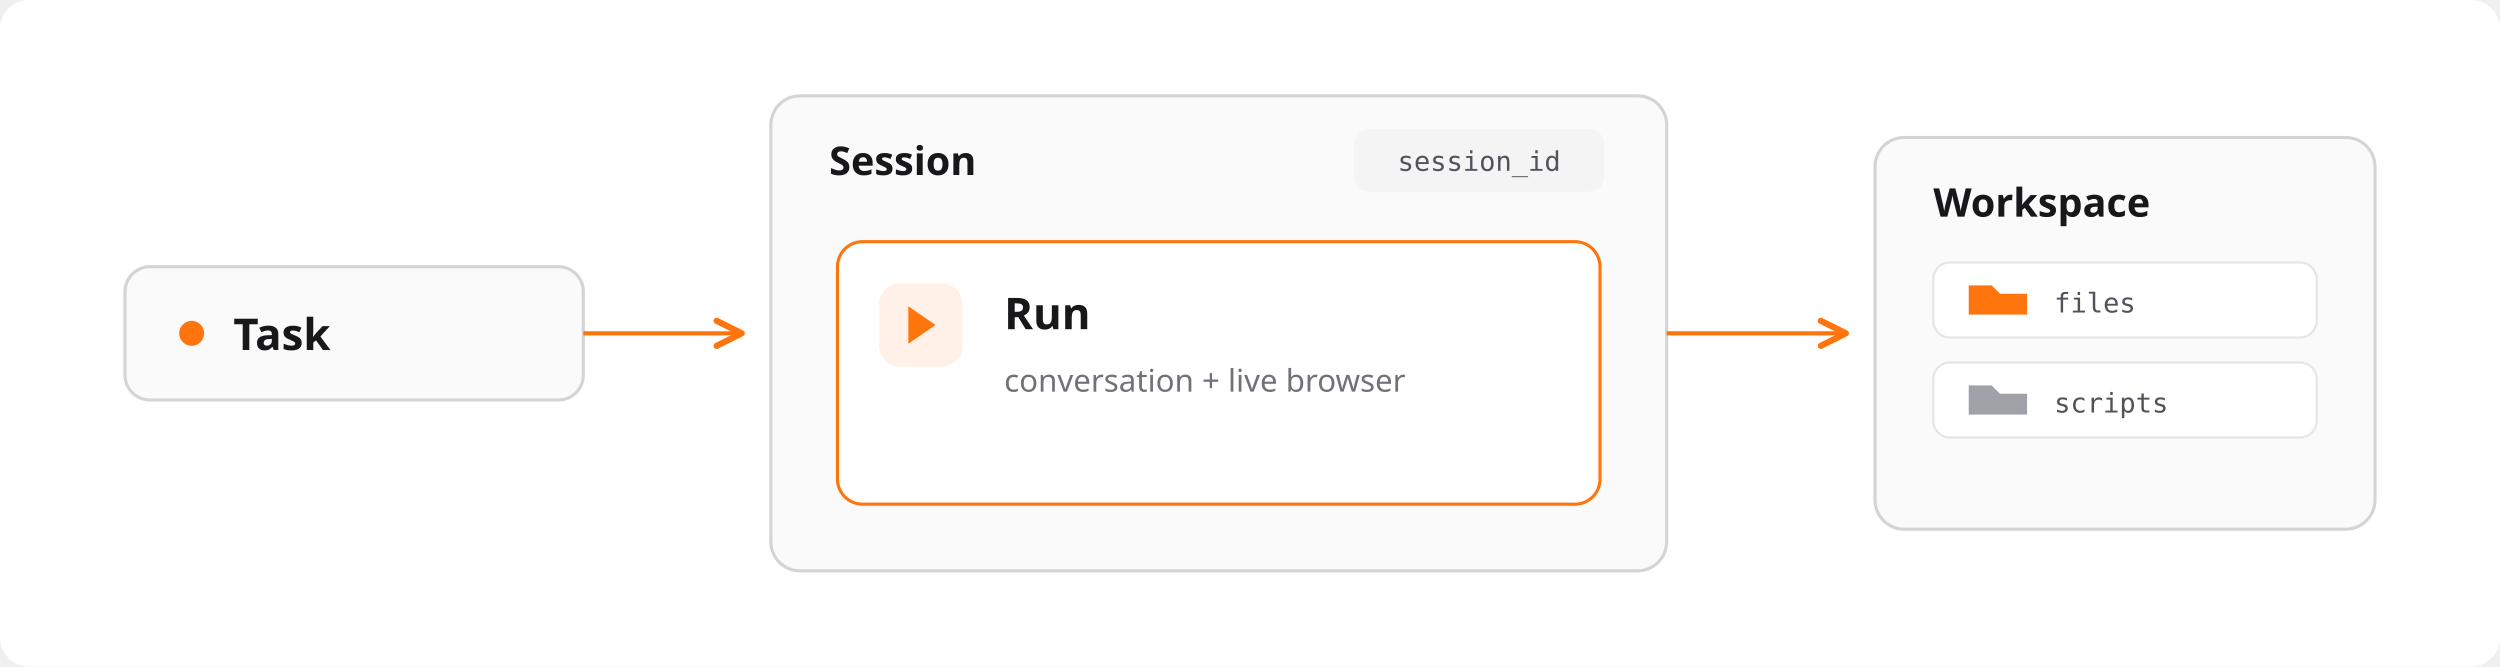
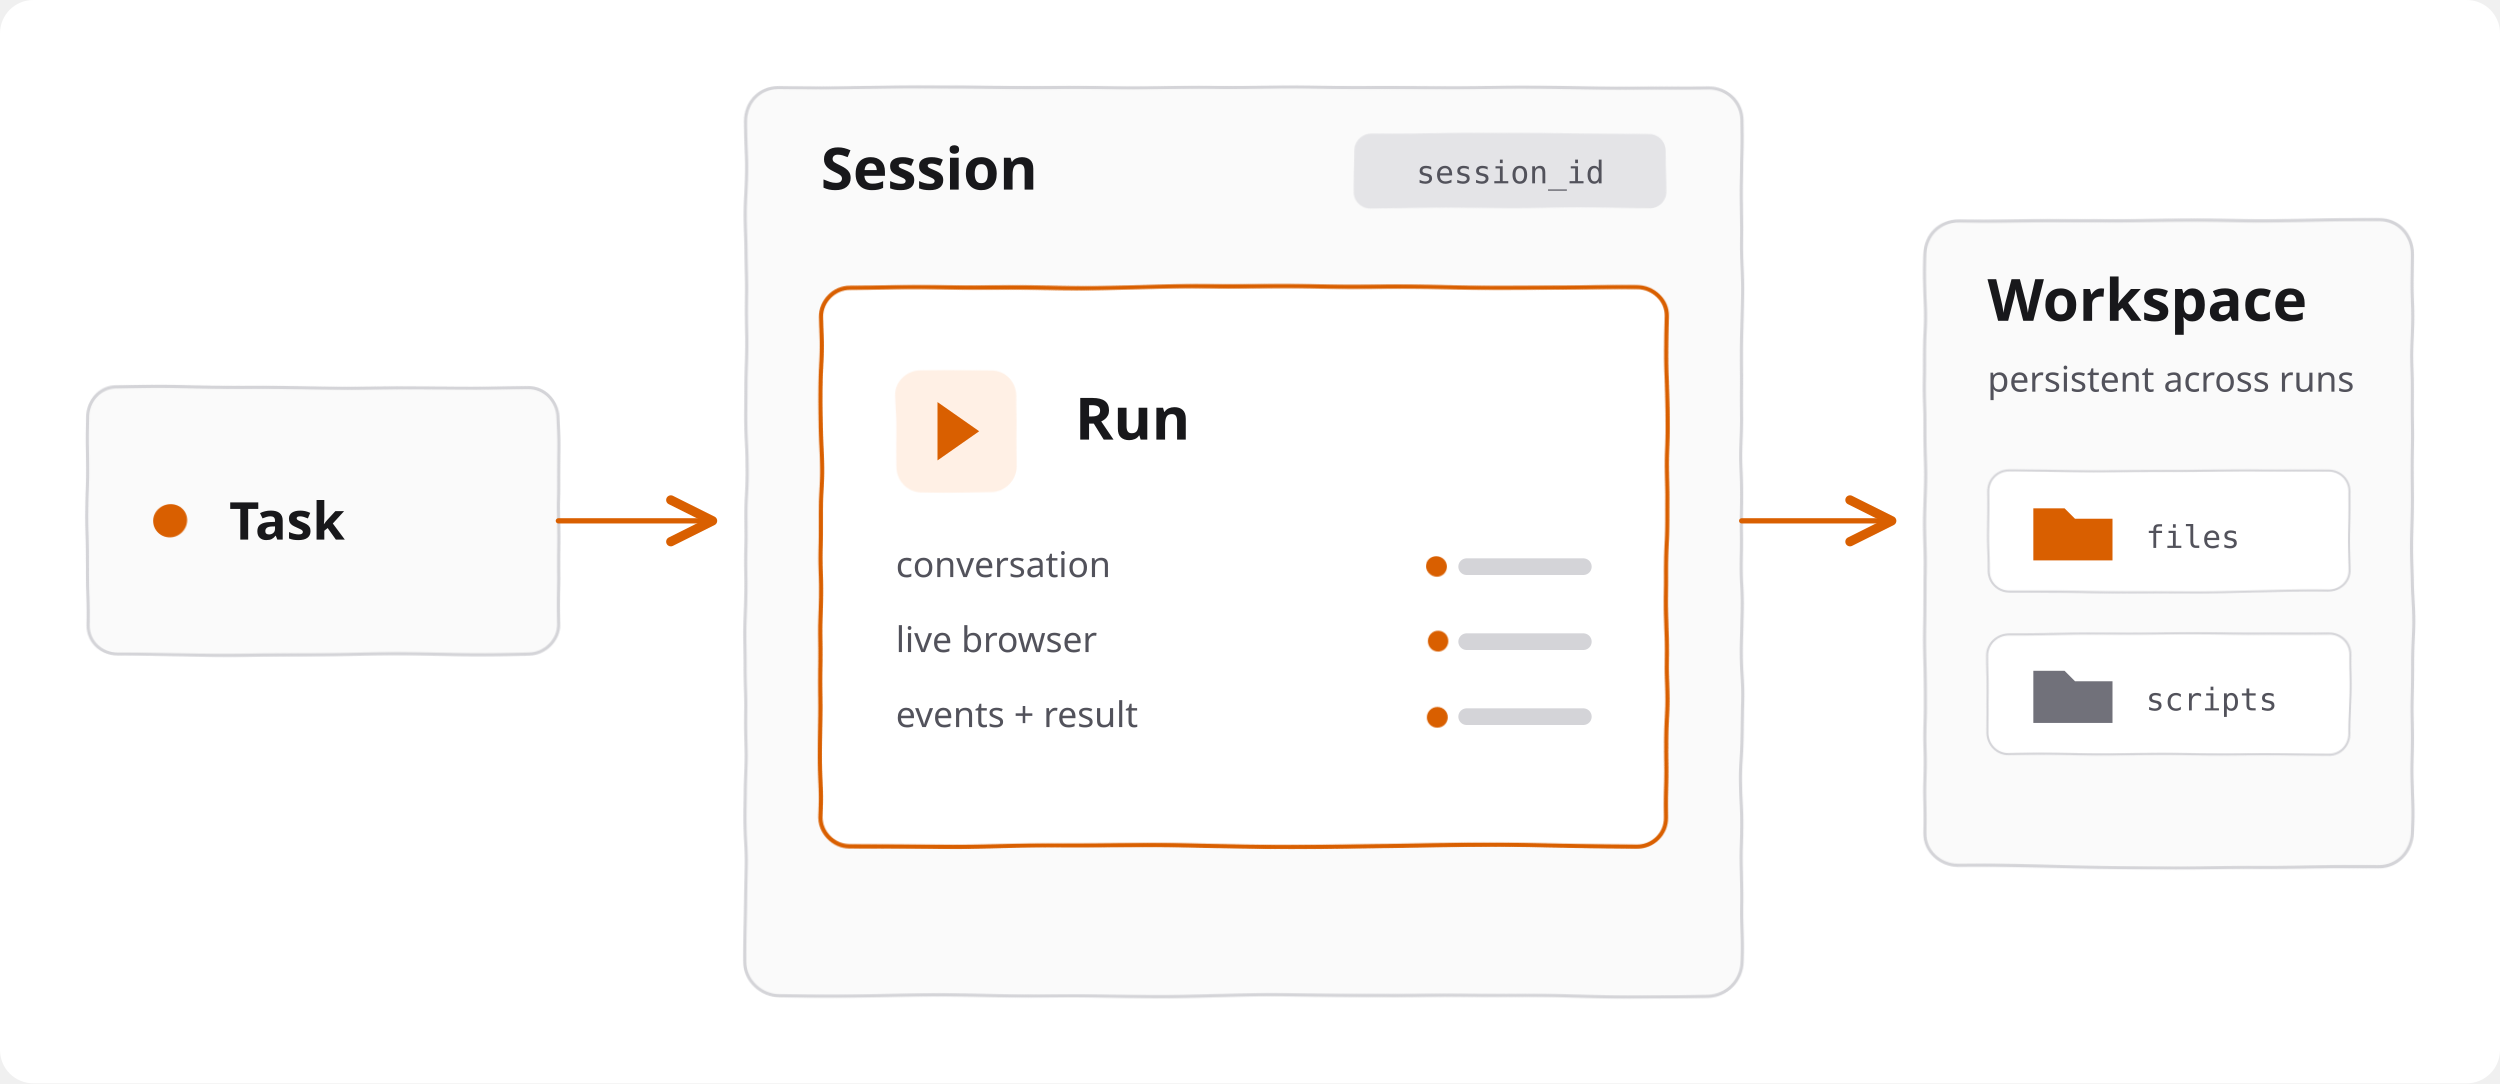
- <svg xmlns="http://www.w3.org/2000/svg" width="1200" height="320" viewBox="0 0 1200 320" fill="none" role="img" aria-labelledby="title desc">
+ <svg xmlns="http://www.w3.org/2000/svg" width="1200" height="520" viewBox="0 0 1200 520" fill="none" role="img" aria-labelledby="title desc">
+   <style>
+     .heading{fill:#18181B;font:650 28px Geist,ui-sans-serif,system-ui,sans-serif}
+     .label{fill:#18181B;font:620 25px Geist,ui-sans-serif,system-ui,sans-serif}
+     .body{fill:#52525B;font:17px Geist,ui-sans-serif,system-ui,sans-serif}
+     .mono{fill:#52525B;font:15px "Geist Mono",ui-monospace,monospace}
+     rect:not(.canvas),circle{filter:url(#rough)}path{stroke-linecap:round;stroke-linejoin:round}
+   </style>
  <defs>
-     <marker id="arrow" markerWidth="8" markerHeight="8" refX="7" refY="4" orient="auto">
-       <path d="M1 1L7 4L1 7" fill="none" stroke="#FE750E" stroke-width="1.5" stroke-linecap="round" stroke-linejoin="round" />
+     <filter id="rough" x="-3%" y="-3%" width="106%" height="106%">
+       <feTurbulence type="fractalNoise" baseFrequency=".012 .025" numOctaves="2" seed="17" result="noise" />
+       <feDisplacementMap in="SourceGraphic" in2="noise" scale="2.2" xChannelSelector="R" yChannelSelector="G" />
+     </filter>
+     <marker id="arrow" markerWidth="10" markerHeight="10" refX="9" refY="5" orient="auto">
+       <path d="M1 1L9 5L1 9" fill="none" stroke="#D95F00" stroke-width="1.8" stroke-linecap="round" stroke-linejoin="round" />
    </marker>
  </defs>
-   <rect width="1200" height="320" rx="14" fill="#FFFFFF" />
-   <rect x="60" y="128" width="220" height="64" rx="12" fill="#FAFAFA" stroke="#D4D4D8" stroke-width="1.5" />
-   <circle cx="92" cy="160" r="6" fill="#FE750E" />
-   <text x="112" y="168" fill="#18181B" font-family="Geist, ui-sans-serif, system-ui, sans-serif" font-size="21" font-weight="600">Task</text>
-   <path d="M280 160H356" stroke="#FE750E" stroke-width="2" marker-end="url(#arrow)" />
-   <rect x="370" y="46" width="430" height="228" rx="14" fill="#FAFAFA" stroke="#D4D4D8" stroke-width="1.5" />
-   <text x="398" y="84" fill="#18181B" font-family="Geist, ui-sans-serif, system-ui, sans-serif" font-size="19" font-weight="600">Session</text>
-   <rect x="650" y="62" width="120" height="30" rx="7" fill="#F4F4F5" />
-   <text x="710" y="82" fill="#52525B" text-anchor="middle" font-family="Geist Mono, ui-monospace, monospace" font-size="13">session_id</text>
-   <rect x="402" y="116" width="366" height="126" rx="12" fill="#FFFFFF" stroke="#FE750E" stroke-width="1.5" />
-   <rect x="422" y="136" width="40" height="40" rx="10" fill="#FFF1E7" />
-   <path d="M436 147L449 156L436 165V147Z" fill="#FE750E" />
-   <text x="482" y="158" fill="#18181B" font-family="Geist, ui-sans-serif, system-ui, sans-serif" font-size="21" font-weight="600">Run</text>
-   <text x="482" y="188" fill="#71717A" font-family="Geist, ui-sans-serif, system-ui, sans-serif" font-size="15">conversation + live browser</text>
-   <path d="M800 160H886" stroke="#FE750E" stroke-width="2" marker-end="url(#arrow)" />
-   <rect x="900" y="66" width="240" height="188" rx="14" fill="#FAFAFA" stroke="#D4D4D8" stroke-width="1.5" />
-   <text x="928" y="104" fill="#18181B" font-family="Geist, ui-sans-serif, system-ui, sans-serif" font-size="19" font-weight="600">Workspace</text>
-   <rect x="928" y="126" width="184" height="36" rx="8" fill="#FFFFFF" stroke="#E4E4E7" />
-   <path d="M945 137H956L960 141H973V151H945V137Z" fill="#FE750E" />
-   <text x="986" y="150" fill="#52525B" font-family="Geist Mono, ui-monospace, monospace" font-size="13">files</text>
-   <rect x="928" y="174" width="184" height="36" rx="8" fill="#FFFFFF" stroke="#E4E4E7" />
-   <path d="M945 185H956L960 189H973V199H945V185Z" fill="#A1A1AA" />
-   <text x="986" y="198" fill="#52525B" font-family="Geist Mono, ui-monospace, monospace" font-size="13">scripts</text>
+   <rect class="canvas" width="1200" height="520" rx="16" fill="#FFFFFF" />
+   <rect x="42" y="186" width="226" height="128" rx="14" fill="#FAFAFA" stroke="#D4D4D8" stroke-width="1.5" />
+   <circle cx="82" cy="250" r="8" fill="#D95F00" />
+   <text x="110" y="259" class="label">Task</text>
+   <path d="M268 250H342" stroke="#D95F00" stroke-width="2.5" marker-end="url(#arrow)" />
+   <rect x="358" y="42" width="478" height="436" rx="16" fill="#FAFAFA" stroke="#D4D4D8" stroke-width="1.5" />
+   <text x="394" y="91" class="heading">Session</text>
+   <rect x="650" y="64" width="150" height="36" rx="8" fill="#E4E4E7" />
+   <text x="725" y="88" class="mono" text-anchor="middle">session_id</text>
+   <rect x="394" y="138" width="406" height="268" rx="14" fill="#FFFFFF" stroke="#D95F00" stroke-width="2" />
+   <rect x="430" y="178" width="58" height="58" rx="12" fill="#FFF0E5" />
+   <path d="M450 193L470 207L450 221V193Z" fill="#D95F00" />
+   <text x="516" y="211" class="heading">Run</text>
+   <text x="430" y="277" class="body">conversation</text>
+   <text x="430" y="313" class="body">live browser</text>
+   <text x="430" y="349" class="body">events + result</text>
+   <circle cx="690" cy="272" r="5" fill="#D95F00" />
+   <circle cx="690" cy="308" r="5" fill="#D95F00" />
+   <circle cx="690" cy="344" r="5" fill="#D95F00" />
+   <path d="M704 272H760M704 308H760M704 344H760" stroke="#D4D4D8" stroke-width="8" stroke-linecap="round" />
+   <path d="M836 250H908" stroke="#D95F00" stroke-width="2.5" marker-end="url(#arrow)" />
+   <rect x="924" y="106" width="234" height="310" rx="16" fill="#FAFAFA" stroke="#D4D4D8" stroke-width="1.5" />
+   <text x="954" y="154" class="heading">Workspace</text>
+   <text x="954" y="188" class="body">persistent across runs</text>
+   <rect x="954" y="226" width="174" height="58" rx="10" fill="#FFFFFF" stroke="#D4D4D8" />
+   <path d="M976 244H991L996 249H1014V269H976V244Z" fill="#D95F00" />
+   <text x="1030" y="263" class="mono">files</text>
+   <rect x="954" y="304" width="174" height="58" rx="10" fill="#FFFFFF" stroke="#D4D4D8" />
+   <path d="M976 322H991L996 327H1014V347H976V322Z" fill="#71717A" />
+   <text x="1030" y="341" class="mono">scripts</text>
</svg>
